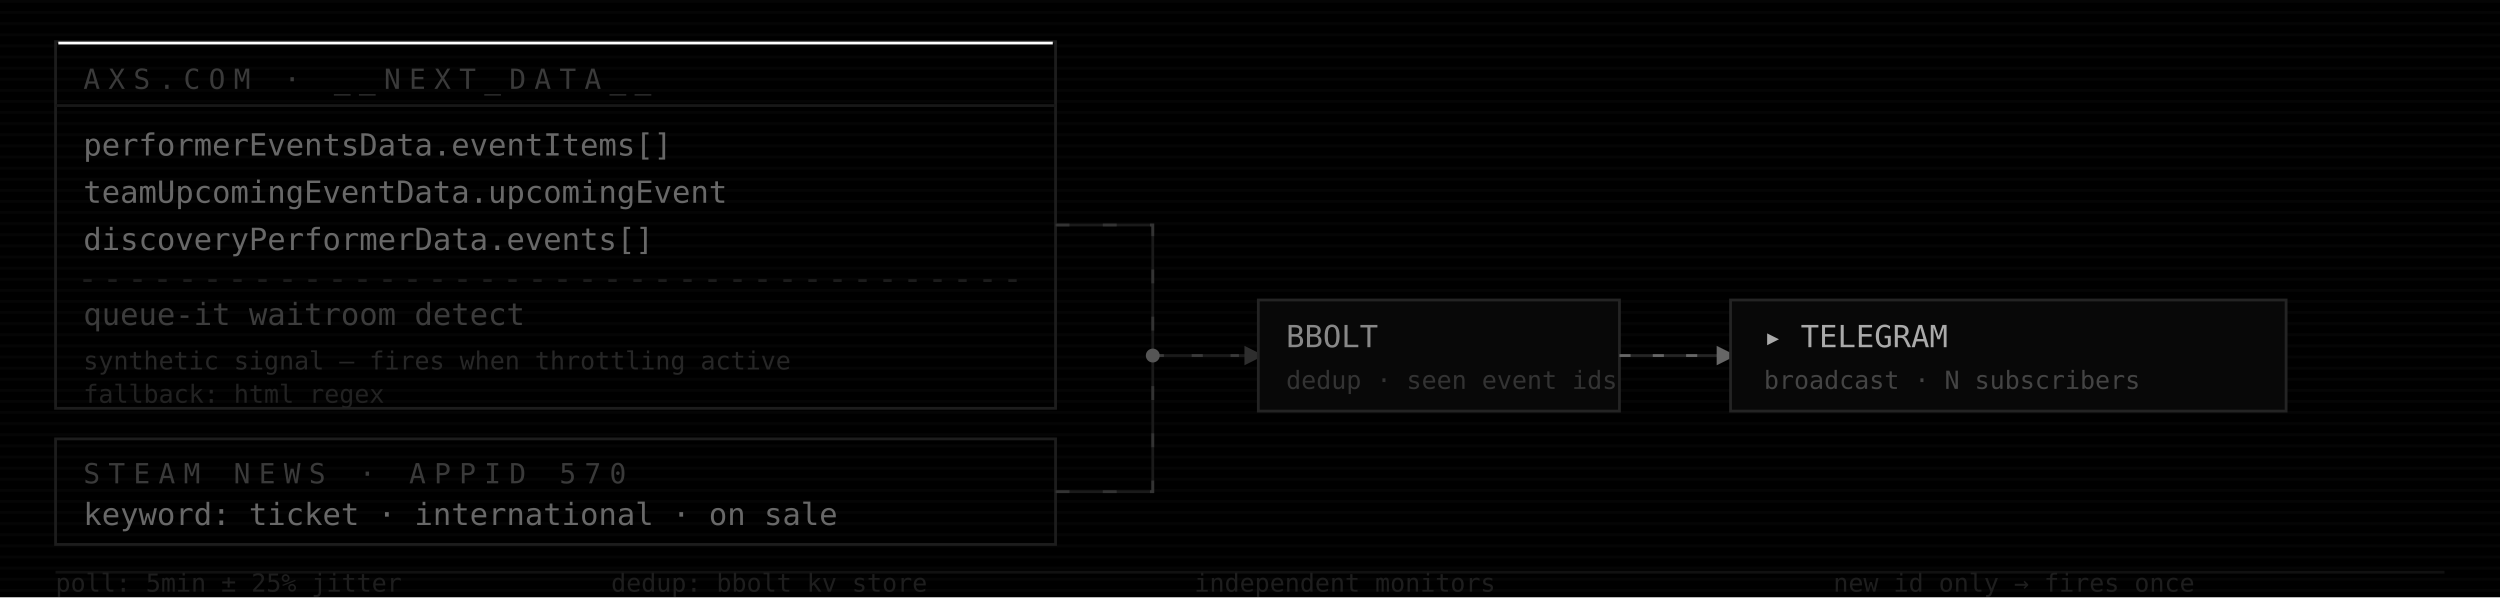
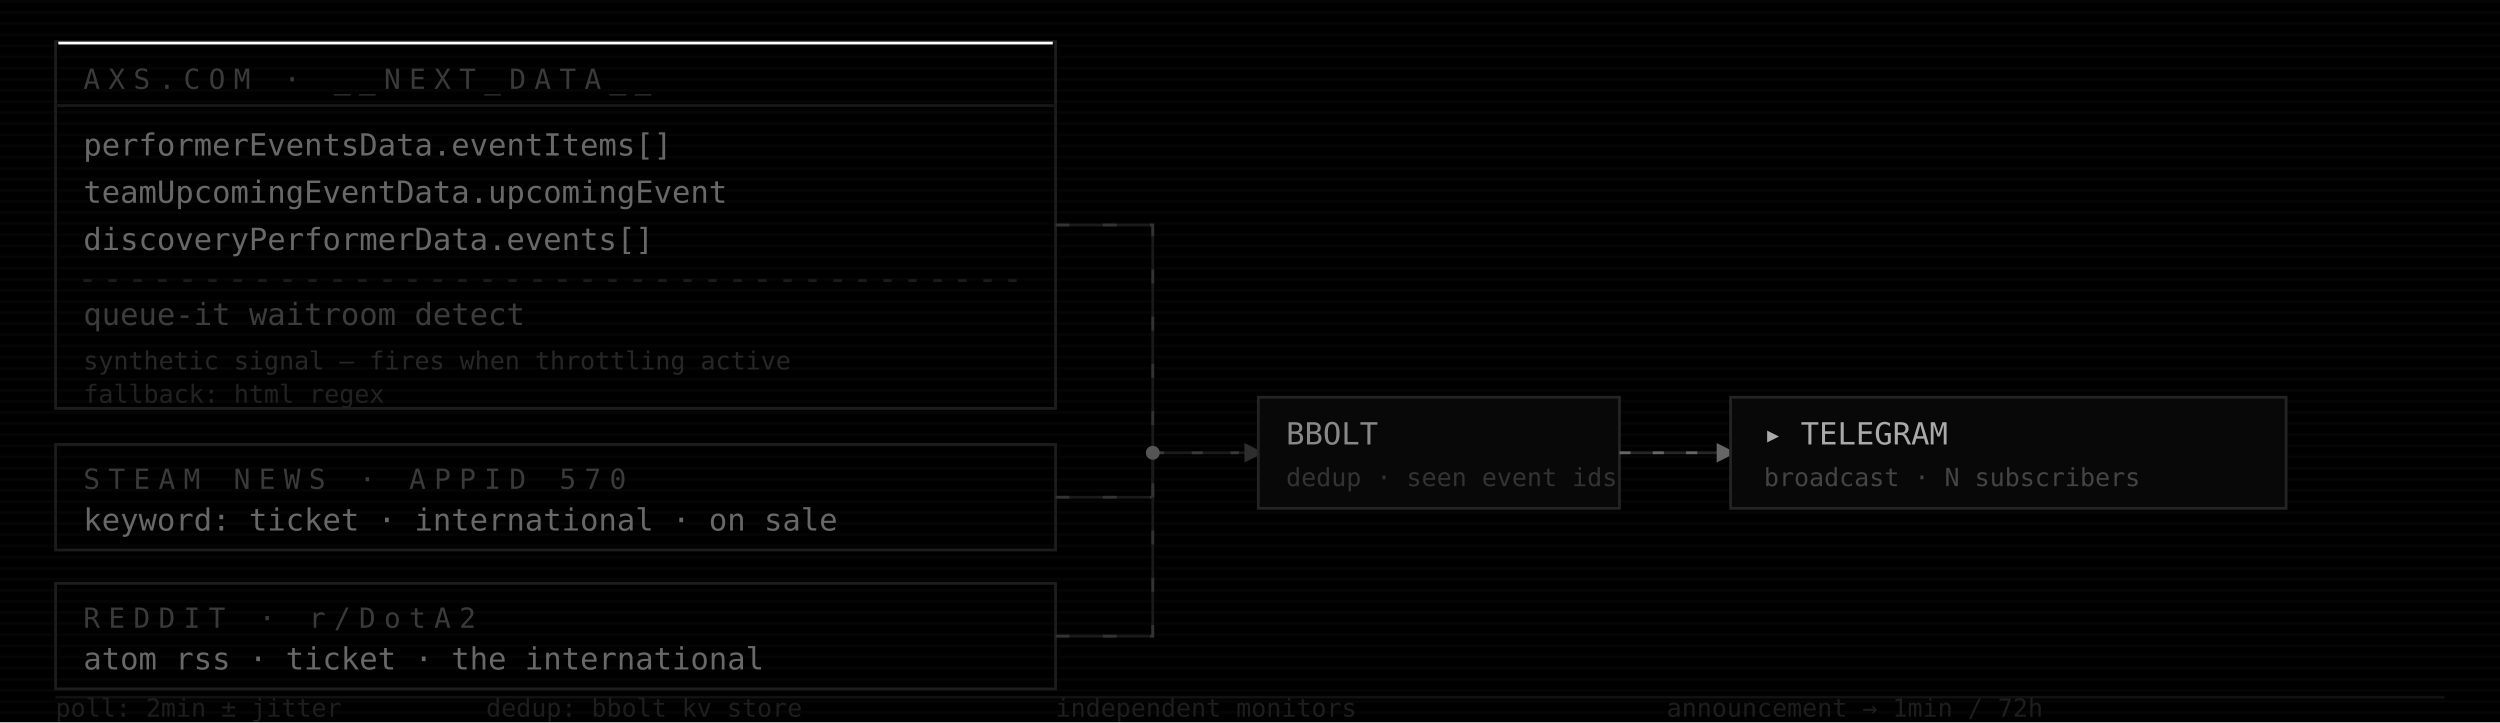
- <svg xmlns="http://www.w3.org/2000/svg" viewBox="0 0 900 215" width="900" height="215">
-   <rect width="900" height="215" fill="#000" />
+ <svg xmlns="http://www.w3.org/2000/svg" viewBox="0 0 900 260" width="900" height="260">
+   <rect width="900" height="260" fill="#000" />
  <defs>
    <pattern id="scan" x="0" y="0" width="900" height="4" patternUnits="userSpaceOnUse">
      <rect width="900" height="1" fill="rgba(255,255,255,0.022)" />
    </pattern>
    <marker id="a1" markerWidth="7" markerHeight="7" refX="5" refY="3.5" orient="auto">
      <path d="M0,0 L0,7 L7,3.5 z" fill="#2e2e2e" />
    </marker>
    <marker id="a2" markerWidth="7" markerHeight="7" refX="5" refY="3.5" orient="auto">
      <path d="M0,0 L0,7 L7,3.5 z" fill="#666" />
    </marker>
    <style>
      /* ── 15s master loop: sequential block reveal ── */
      .g-axs  { animation: gaxs  15s linear infinite }
      .g-stm  { animation: gstm  15s linear infinite }
+       .g-red  { animation: gred  15s linear infinite }
      .g-rt   { animation: grt   15s linear infinite }
      .g-bb   { animation: gbb   15s linear infinite }
      .g-bta  { animation: gbta  15s linear infinite }
      .g-tg   { animation: gtg   15s linear infinite }
      .g-meta { animation: gmeta 15s linear infinite }

      @keyframes gaxs  { 0%,3%  {opacity:0} 8%,74%  {opacity:1} 80%,100%{opacity:0} }
-       @keyframes gstm  { 0%,10% {opacity:0} 15%,74% {opacity:1} 80%,100%{opacity:0} }
-       @keyframes grt   { 0%,17% {opacity:0} 22%,74% {opacity:1} 80%,100%{opacity:0} }
-       @keyframes gbb   { 0%,22% {opacity:0} 27%,74% {opacity:1} 80%,100%{opacity:0} }
-       @keyframes gbta  { 0%,27% {opacity:0} 31%,74% {opacity:1} 80%,100%{opacity:0} }
-       @keyframes gtg   { 0%,31% {opacity:0} 36%,74% {opacity:1} 80%,100%{opacity:0} }
-       @keyframes gmeta { 0%,36% {opacity:0} 41%,74% {opacity:1} 80%,100%{opacity:0} }
+       @keyframes gstm  { 0%,9%  {opacity:0} 14%,74% {opacity:1} 80%,100%{opacity:0} }
+       @keyframes gred  { 0%,15% {opacity:0} 20%,74% {opacity:1} 80%,100%{opacity:0} }
+       @keyframes grt   { 0%,21% {opacity:0} 26%,74% {opacity:1} 80%,100%{opacity:0} }
+       @keyframes gbb   { 0%,27% {opacity:0} 31%,74% {opacity:1} 80%,100%{opacity:0} }
+       @keyframes gbta  { 0%,31% {opacity:0} 35%,74% {opacity:1} 80%,100%{opacity:0} }
+       @keyframes gtg   { 0%,35% {opacity:0} 40%,74% {opacity:1} 80%,100%{opacity:0} }
+       @keyframes gmeta { 0%,40% {opacity:0} 45%,74% {opacity:1} 80%,100%{opacity:0} }

      /* ── marching data packets on wires ── */
      .march-axs { stroke-dasharray:5,12; animation:march    2.2s linear infinite }
      .march-stm { stroke-dasharray:5,12; animation:march    2.7s linear infinite }
+       .march-red { stroke-dasharray:5,12; animation:march    3.1s linear infinite }
      .march-jb  { stroke-dasharray:4,10; animation:march-jb 1.8s linear infinite }
      .march-bt  { stroke-dasharray:4,8;  animation:march-bt 1.1s linear infinite }

      @keyframes march    { from{stroke-dashoffset:0} to{stroke-dashoffset:-17} }
      @keyframes march-jb { from{stroke-dashoffset:0} to{stroke-dashoffset:-14} }
      @keyframes march-bt { from{stroke-dashoffset:0} to{stroke-dashoffset:-12} }

-       /* ── junction dot pulse (inside .g-rt, multiplies with group opacity) ── */
+       /* ── junction pulse ── */
      .j-dot { animation: jpulse 2.1s ease-in-out infinite }
      @keyframes jpulse { 0%,100%{opacity:0.35} 50%{opacity:1} }

      /* ── AXS scan sweep ── */
      .axs-sw { animation: axssweep 3.8s linear infinite }
      @keyframes axssweep {
        0%   { transform: translateY(0px);   opacity: 0.07 }
        95%  { transform: translateY(132px); opacity: 0.07 }
        100% { transform: translateY(132px); opacity: 0    }
      }

-       /* ── JSON source pings: three independent prime-ish cycles ── */
-       .src1 { animation: pg1 4s  linear infinite }
-       .src2 { animation: pg2 5s  linear infinite }
-       .src3 { animation: pg3 4.5s linear infinite }
-       @keyframes pg1 { 0%,20%{opacity:0.5} 25%{opacity:1} 28%{opacity:0.5} 100%{opacity:0.5} }
-       @keyframes pg2 { 0%,55%{opacity:0.5} 60%{opacity:1} 63%{opacity:0.5} 100%{opacity:0.5} }
-       @keyframes pg3 { 0%,75%{opacity:0.5} 80%{opacity:1} 83%{opacity:0.5} 100%{opacity:0.5} }
- 
-       /* ── steam keyword ping ── */
-       .stm-ping { animation: stmpg 6s linear infinite }
-       @keyframes stmpg { 0%,60%{opacity:0.55} 65%{opacity:1} 68%{opacity:0.55} 100%{opacity:0.55} }
+       /* ── source pings: independent cycles ── */
+       .src1     { animation: pg1 4s   linear infinite }
+       .src2     { animation: pg2 5s   linear infinite }
+       .src3     { animation: pg3 4.5s linear infinite }
+       .stm-ping { animation: pgstm 6s linear infinite }
+       .red-ping { animation: pgred 7s linear infinite }
+       @keyframes pg1    { 0%,20%{opacity:0.5} 25%{opacity:1} 28%{opacity:0.5} 100%{opacity:0.5} }
+       @keyframes pg2    { 0%,55%{opacity:0.5} 60%{opacity:1} 63%{opacity:0.5} 100%{opacity:0.5} }
+       @keyframes pg3    { 0%,75%{opacity:0.5} 80%{opacity:1} 83%{opacity:0.5} 100%{opacity:0.5} }
+       @keyframes pgstm  { 0%,60%{opacity:0.55} 65%{opacity:1} 68%{opacity:0.55} 100%{opacity:0.55} }
+       @keyframes pgred  { 0%,40%{opacity:0.5} 45%{opacity:1} 48%{opacity:0.5} 100%{opacity:0.5} }

      /* ── telegram ▸ pulse ── */
      .tg-tick { animation: tgtick 2.8s ease-in-out infinite }
      @keyframes tgtick { 0%,100%{opacity:0.5} 50%{opacity:1} }
    </style>
  </defs>
-   <rect width="900" height="215" fill="url(#scan)" />
+   <rect width="900" height="260" fill="url(#scan)" />
  <g class="g-axs">
    <rect x="20" y="15" width="360" height="132" fill="none" stroke="#1d1d1d" stroke-width="1" />
    <text x="30" y="32" font-family="monospace" font-size="10" fill="#3a3a3a" letter-spacing="3">AXS.COM · __NEXT_DATA__</text>
    <line x1="20" y1="38" x2="380" y2="38" stroke="#181818" stroke-width="1" />
    <rect class="axs-sw" x="21" y="15" width="358" height="1" fill="white" />
    <text class="src1" x="30" y="56" font-family="monospace" font-size="11" fill="#686868">performerEventsData.eventItems[]</text>
    <text class="src2" x="30" y="73" font-family="monospace" font-size="11" fill="#686868">teamUpcomingEventData.upcomingEvent</text>
    <text class="src3" x="30" y="90" font-family="monospace" font-size="11" fill="#686868">discoveryPerformerData.events[]</text>
    <line x1="30" y1="101" x2="370" y2="101" stroke="#1c1c1c" stroke-width="1" stroke-dasharray="3,6" />
    <text x="30" y="117" font-family="monospace" font-size="11" fill="#3c3c3c">queue-it waitroom detect</text>
    <text x="30" y="133" font-family="monospace" font-size="9" fill="#272727">synthetic signal — fires when throttling active</text>
    <text x="30" y="145" font-family="monospace" font-size="9" fill="#222">fallback: html regex</text>
  </g>
  <g class="g-stm">
-     <rect x="20" y="158" width="360" height="38" fill="none" stroke="#1d1d1d" stroke-width="1" />
-     <text x="30" y="174" font-family="monospace" font-size="10" fill="#3a3a3a" letter-spacing="3">STEAM NEWS · APPID 570</text>
-     <text class="stm-ping" x="30" y="189" font-family="monospace" font-size="11" fill="#686868">keyword: ticket · international · on sale</text>
+     <rect x="20" y="160" width="360" height="38" fill="none" stroke="#1d1d1d" stroke-width="1" />
+     <text x="30" y="176" font-family="monospace" font-size="10" fill="#3a3a3a" letter-spacing="3">STEAM NEWS · APPID 570</text>
+     <text class="stm-ping" x="30" y="191" font-family="monospace" font-size="11" fill="#686868">keyword: ticket · international · on sale</text>
+   </g>
+   <g class="g-red">
+     <rect x="20" y="210" width="360" height="38" fill="none" stroke="#1d1d1d" stroke-width="1" />
+     <text x="30" y="226" font-family="monospace" font-size="10" fill="#3a3a3a" letter-spacing="3">REDDIT · r/DotA2</text>
+     <text class="red-ping" x="30" y="241" font-family="monospace" font-size="11" fill="#686868">atom rss · ticket · the international</text>
  </g>
  <g class="g-rt">
-     <path d="M380,81 H415 V128" fill="none" stroke="#1a1a1a" stroke-width="1" />
-     <path class="march-axs" d="M380,81 H415 V128" fill="none" stroke="#333" stroke-width="1" />
-     <path d="M380,177 H415 V128" fill="none" stroke="#1a1a1a" stroke-width="1" />
-     <path class="march-stm" d="M380,177 H415 V128" fill="none" stroke="#333" stroke-width="1" />
-     <line x1="415" y1="128" x2="453" y2="128" stroke="#1a1a1a" stroke-width="1" marker-end="url(#a1)" />
-     <line class="march-jb" x1="415" y1="128" x2="446" y2="128" stroke="#3a3a3a" stroke-width="1" />
-     <circle class="j-dot" cx="415" cy="128" r="2.5" fill="#555" />
+     <path d="M380,81 H415 V163" fill="none" stroke="#1a1a1a" stroke-width="1" />
+     <path class="march-axs" d="M380,81 H415 V163" fill="none" stroke="#333" stroke-width="1" />
+     <path d="M380,179 H415 V163" fill="none" stroke="#1a1a1a" stroke-width="1" />
+     <path class="march-stm" d="M380,179 H415 V163" fill="none" stroke="#333" stroke-width="1" />
+     <path d="M380,229 H415 V163" fill="none" stroke="#1a1a1a" stroke-width="1" />
+     <path class="march-red" d="M380,229 H415 V163" fill="none" stroke="#333" stroke-width="1" />
+     <line x1="415" y1="163" x2="453" y2="163" stroke="#1a1a1a" stroke-width="1" marker-end="url(#a1)" />
+     <line class="march-jb" x1="415" y1="163" x2="446" y2="163" stroke="#3a3a3a" stroke-width="1" />
+     <circle class="j-dot" cx="415" cy="163" r="2.5" fill="#555" />
  </g>
  <g class="g-bb">
-     <rect x="453" y="108" width="130" height="40" fill="#080808" stroke="#242424" stroke-width="1" />
-     <text x="463" y="125" font-family="monospace" font-size="11" fill="#888">BBOLT</text>
-     <text x="463" y="140" font-family="monospace" font-size="9" fill="#333">dedup · seen event ids</text>
+     <rect x="453" y="143" width="130" height="40" fill="#080808" stroke="#242424" stroke-width="1" />
+     <text x="463" y="160" font-family="monospace" font-size="11" fill="#888">BBOLT</text>
+     <text x="463" y="175" font-family="monospace" font-size="9" fill="#333">dedup · seen event ids</text>
  </g>
  <g class="g-bta">
-     <line x1="583" y1="128" x2="623" y2="128" stroke="#252525" stroke-width="1" marker-end="url(#a2)" />
-     <line class="march-bt" x1="583" y1="128" x2="618" y2="128" stroke="#666" stroke-width="1" />
+     <line x1="583" y1="163" x2="623" y2="163" stroke="#252525" stroke-width="1" marker-end="url(#a2)" />
+     <line class="march-bt" x1="583" y1="163" x2="618" y2="163" stroke="#666" stroke-width="1" />
  </g>
  <g class="g-tg">
-     <rect x="623" y="108" width="200" height="40" fill="#080808" stroke="#242424" stroke-width="1" />
-     <text class="tg-tick" x="635" y="125" font-family="monospace" font-size="11" fill="#aaa">▸ TELEGRAM</text>
-     <text x="635" y="140" font-family="monospace" font-size="9" fill="#444">broadcast · N subscribers</text>
+     <rect x="623" y="143" width="200" height="40" fill="#080808" stroke="#242424" stroke-width="1" />
+     <text class="tg-tick" x="635" y="160" font-family="monospace" font-size="11" fill="#aaa">▸ TELEGRAM</text>
+     <text x="635" y="175" font-family="monospace" font-size="9" fill="#444">broadcast · N subscribers</text>
  </g>
  <g class="g-meta">
-     <line x1="20" y1="206" x2="880" y2="206" stroke="#111" stroke-width="1" />
-     <text x="20" y="213" font-family="monospace" font-size="9" fill="#1e1e1e">poll: 5min ± 25% jitter</text>
-     <text x="220" y="213" font-family="monospace" font-size="9" fill="#1e1e1e">dedup: bbolt kv store</text>
-     <text x="430" y="213" font-family="monospace" font-size="9" fill="#1e1e1e">independent monitors</text>
-     <text x="660" y="213" font-family="monospace" font-size="9" fill="#1e1e1e">new id only → fires once</text>
+     <line x1="20" y1="251" x2="880" y2="251" stroke="#111" stroke-width="1" />
+     <text x="20" y="258" font-family="monospace" font-size="9" fill="#1e1e1e">poll: 2min ± jitter</text>
+     <text x="175" y="258" font-family="monospace" font-size="9" fill="#1e1e1e">dedup: bbolt kv store</text>
+     <text x="380" y="258" font-family="monospace" font-size="9" fill="#1e1e1e">independent monitors</text>
+     <text x="600" y="258" font-family="monospace" font-size="9" fill="#1e1e1e">announcement → 1min / 72h</text>
  </g>
</svg>
